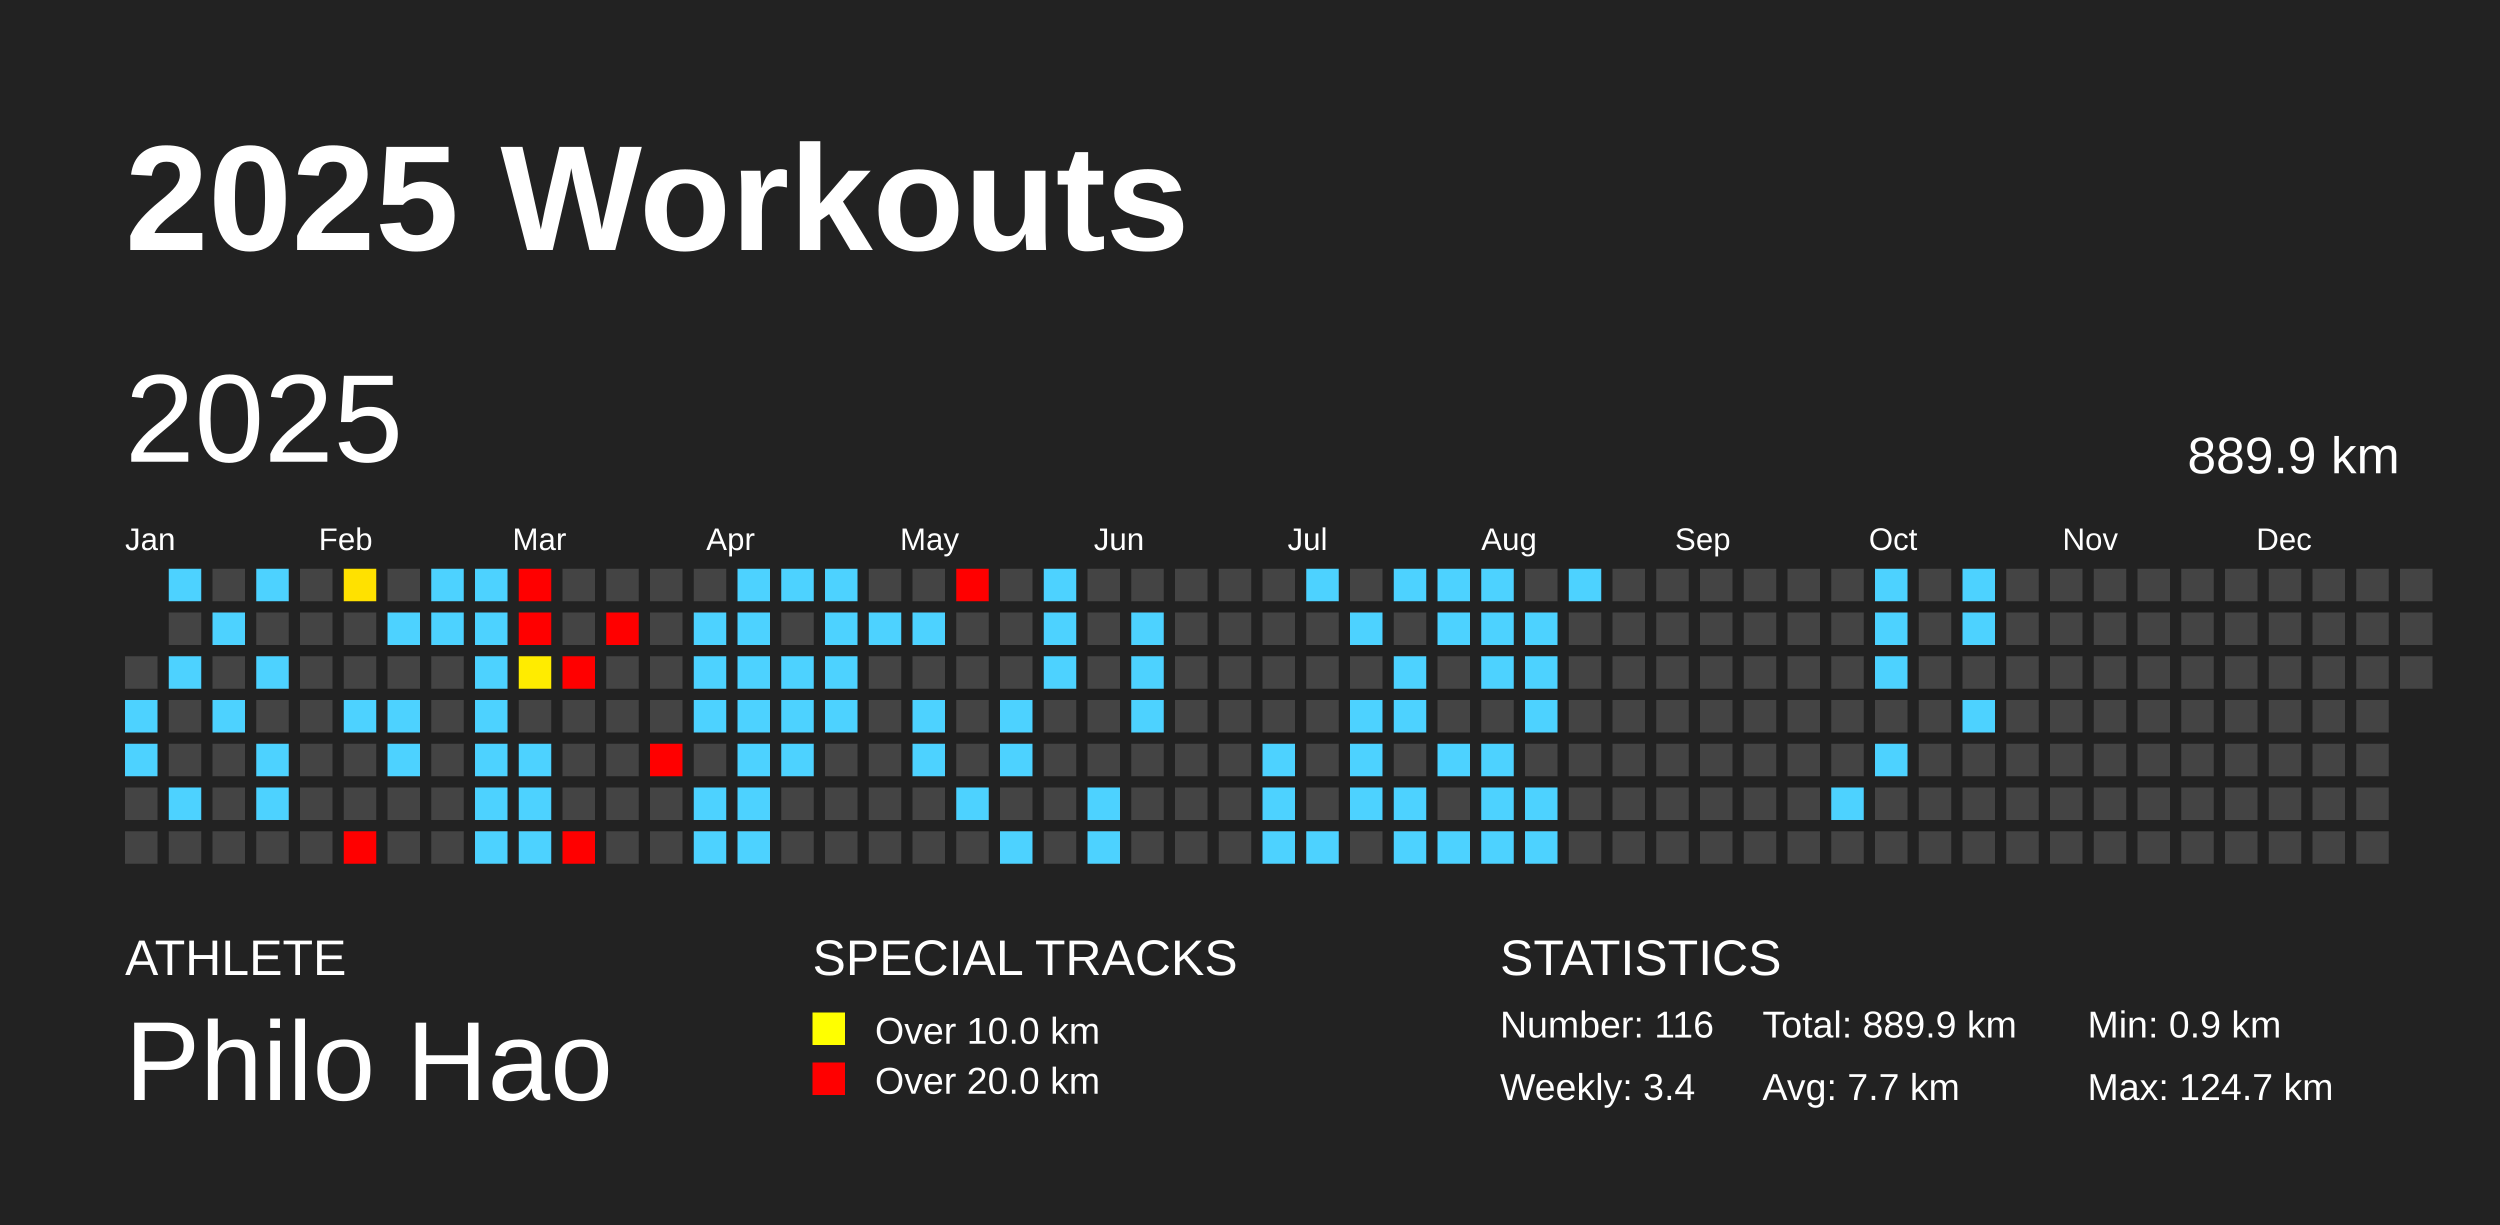
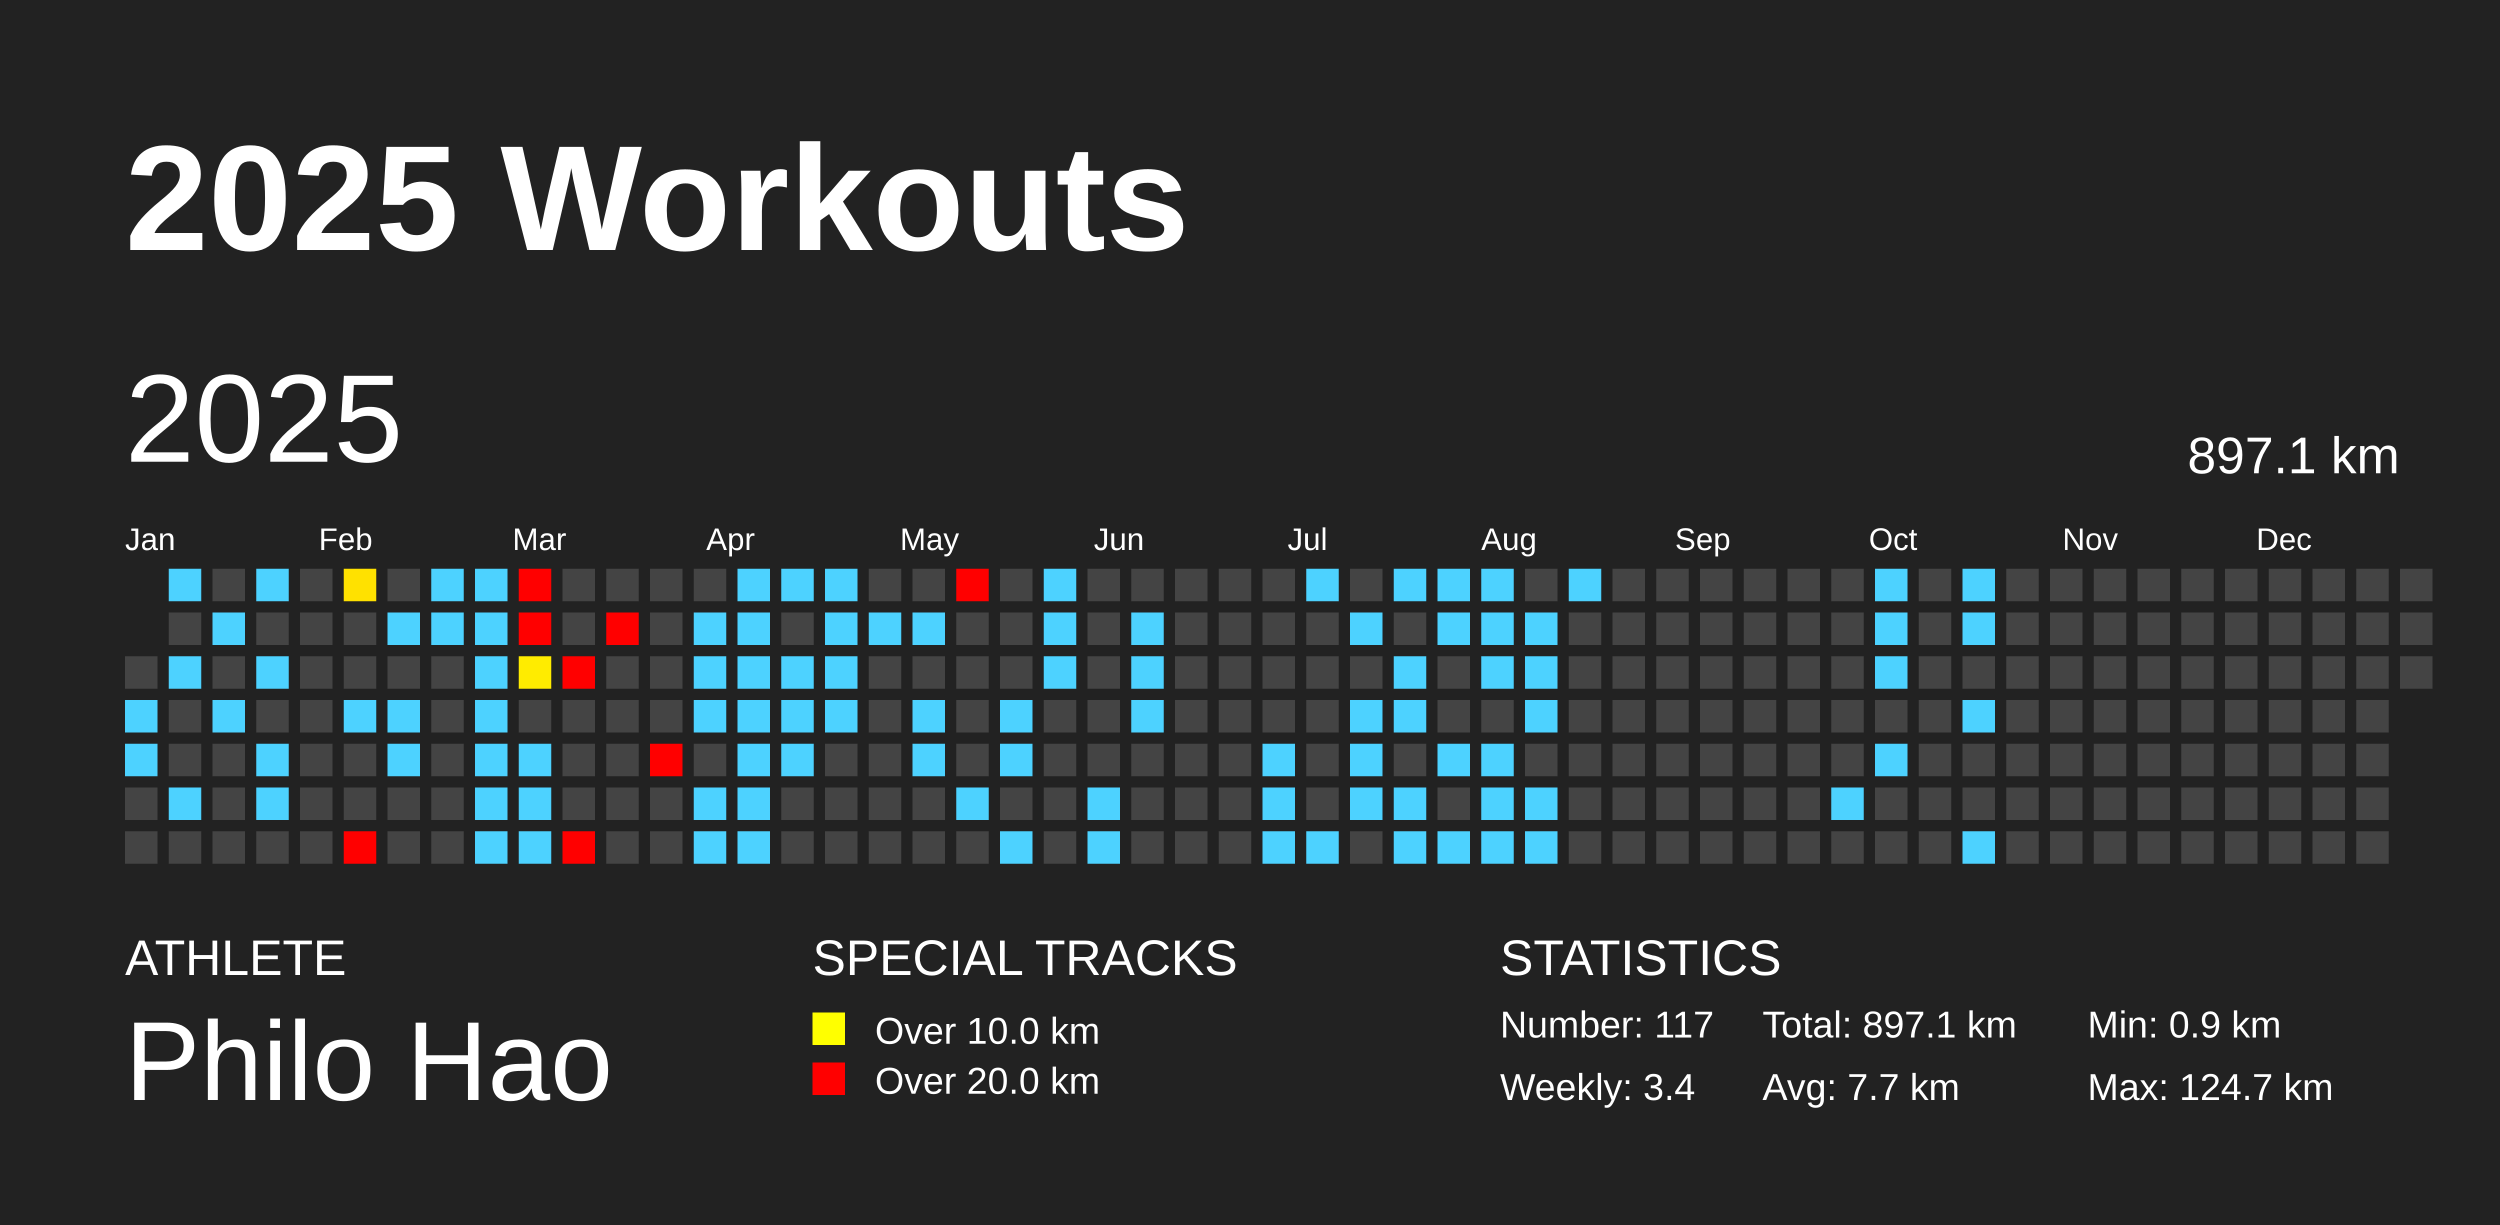
<svg xmlns="http://www.w3.org/2000/svg" baseProfile="full" height="98mm" version="1.1" viewBox="0,0,200,98" width="200mm">
  <defs />
  <rect fill="#222222" height="98" width="200" x="0" y="0" />
  <text fill="#FFFFFF" style="font-size:12px; font-family:Arial; font-weight:bold;" x="10" y="20">2025 Workouts</text>
  <text fill="#FFFFFF" style="font-size:4px; font-family:Arial" x="10" y="78">ATHLETE</text>
  <text fill="#FFFFFF" style="font-size:9px; font-family:Arial" x="10" y="88">Philo Hao</text>
  <text fill="#FFFFFF" style="font-size:4px; font-family:Arial" x="65" y="78">SPECIAL TRACKS</text>
  <rect fill="yellow" height="2.6" width="2.6" x="65" y="81" />
  <text fill="#FFFFFF" style="font-size:3px; font-family:Arial" x="70" y="83.5">Over 10.0 km</text>
  <rect fill="red" height="2.6" width="2.6" x="65" y="85" />
  <text fill="#FFFFFF" style="font-size:3px; font-family:Arial" x="70" y="87.5">Over 20.0 km</text>
  <text fill="#FFFFFF" style="font-size:4px; font-family:Arial" x="120" y="78">STATISTICS</text>
-   <text fill="#FFFFFF" style="font-size:3px; font-family:Arial" x="120" y="83">Number: 116</text>
+   <text fill="#FFFFFF" style="font-size:3px; font-family:Arial" x="120" y="83">Number: 117</text>
  <text fill="#FFFFFF" style="font-size:3px; font-family:Arial" x="120" y="88">Weekly: 3.4</text>
-   <text fill="#FFFFFF" style="font-size:3px; font-family:Arial" x="141" y="83">Total: 889.9 km</text>
+   <text fill="#FFFFFF" style="font-size:3px; font-family:Arial" x="141" y="83">Total: 897.1 km</text>
  <text fill="#FFFFFF" style="font-size:3px; font-family:Arial" x="141" y="88">Avg: 7.7 km</text>
  <text fill="#FFFFFF" style="font-size:3px; font-family:Arial" x="167" y="83">Min: 0.9 km</text>
  <text fill="#FFFFFF" style="font-size:3px; font-family:Arial" x="167" y="88">Max: 124.7 km</text>
  <text dominant-baseline="hanging" fill="#FFFFFF" style="font-size:10.0px; font-family:Arial;" x="10" y="30">2025</text>
-   <text dominant-baseline="hanging" fill="#FFFFFF" style="font-size:4.125px; font-family:Arial;" x="175" y="35">889.9 km</text>
+   <text dominant-baseline="hanging" fill="#FFFFFF" style="font-size:4.125px; font-family:Arial;" x="175" y="35">897.1 km</text>
  <text fill="#FFFFFF" style="font-size:2.5px; font-family:Arial" x="10.0" y="44">Jan</text>
  <text fill="#FFFFFF" style="font-size:2.5px; font-family:Arial" x="25.5" y="44">Feb</text>
  <text fill="#FFFFFF" style="font-size:2.5px; font-family:Arial" x="41.0" y="44">Mar</text>
  <text fill="#FFFFFF" style="font-size:2.5px; font-family:Arial" x="56.5" y="44">Apr</text>
  <text fill="#FFFFFF" style="font-size:2.5px; font-family:Arial" x="72.0" y="44">May</text>
  <text fill="#FFFFFF" style="font-size:2.5px; font-family:Arial" x="87.5" y="44">Jun</text>
  <text fill="#FFFFFF" style="font-size:2.5px; font-family:Arial" x="103.0" y="44">Jul</text>
  <text fill="#FFFFFF" style="font-size:2.5px; font-family:Arial" x="118.5" y="44">Aug</text>
  <text fill="#FFFFFF" style="font-size:2.5px; font-family:Arial" x="134.0" y="44">Sep</text>
  <text fill="#FFFFFF" style="font-size:2.5px; font-family:Arial" x="149.5" y="44">Oct</text>
  <text fill="#FFFFFF" style="font-size:2.5px; font-family:Arial" x="165.0" y="44">Nov</text>
  <text fill="#FFFFFF" style="font-size:2.5px; font-family:Arial" x="180.5" y="44">Dec</text>
  <rect fill="#444444" height="2.6" width="2.6" x="10.0" y="52.5" />
  <rect fill="#4dd2ff" height="2.6" width="2.6" x="10.0" y="56.0" />
  <rect fill="#4dd2ff" height="2.6" width="2.6" x="10.0" y="59.5" />
  <rect fill="#444444" height="2.6" width="2.6" x="10.0" y="63.0" />
  <rect fill="#444444" height="2.6" width="2.6" x="10.0" y="66.5" />
  <rect fill="#4dd2ff" height="2.6" width="2.6" x="13.5" y="45.5" />
  <rect fill="#444444" height="2.6" width="2.6" x="13.5" y="49.0" />
  <rect fill="#4dd2ff" height="2.6" width="2.6" x="13.5" y="52.5" />
  <rect fill="#444444" height="2.6" width="2.6" x="13.5" y="56.0" />
  <rect fill="#444444" height="2.6" width="2.6" x="13.5" y="59.5" />
  <rect fill="#4dd2ff" height="2.6" width="2.6" x="13.5" y="63.0" />
  <rect fill="#444444" height="2.6" width="2.6" x="13.5" y="66.5" />
  <rect fill="#444444" height="2.6" width="2.6" x="17.0" y="45.5" />
  <rect fill="#4dd2ff" height="2.6" width="2.6" x="17.0" y="49.0" />
  <rect fill="#444444" height="2.6" width="2.6" x="17.0" y="52.5" />
  <rect fill="#4dd2ff" height="2.6" width="2.6" x="17.0" y="56.0" />
  <rect fill="#444444" height="2.6" width="2.6" x="17.0" y="59.5" />
  <rect fill="#444444" height="2.6" width="2.6" x="17.0" y="63.0" />
  <rect fill="#444444" height="2.6" width="2.6" x="17.0" y="66.5" />
  <rect fill="#4dd2ff" height="2.6" width="2.6" x="20.5" y="45.5" />
  <rect fill="#444444" height="2.6" width="2.6" x="20.5" y="49.0" />
  <rect fill="#4dd2ff" height="2.6" width="2.6" x="20.5" y="52.5" />
  <rect fill="#444444" height="2.6" width="2.6" x="20.5" y="56.0" />
  <rect fill="#4dd2ff" height="2.6" width="2.6" x="20.5" y="59.5" />
  <rect fill="#4dd2ff" height="2.6" width="2.6" x="20.5" y="63.0" />
  <rect fill="#444444" height="2.6" width="2.6" x="20.5" y="66.5" />
  <rect fill="#444444" height="2.6" width="2.6" x="24.0" y="45.5" />
  <rect fill="#444444" height="2.6" width="2.6" x="24.0" y="49.0" />
  <rect fill="#444444" height="2.6" width="2.6" x="24.0" y="52.5" />
  <rect fill="#444444" height="2.6" width="2.6" x="24.0" y="56.0" />
  <rect fill="#444444" height="2.6" width="2.6" x="24.0" y="59.5" />
  <rect fill="#444444" height="2.6" width="2.6" x="24.0" y="63.0" />
  <rect fill="#444444" height="2.6" width="2.6" x="24.0" y="66.5" />
  <rect fill="#ffe100" height="2.6" width="2.6" x="27.5" y="45.5" />
  <rect fill="#444444" height="2.6" width="2.6" x="27.5" y="49.0" />
  <rect fill="#444444" height="2.6" width="2.6" x="27.5" y="52.5" />
  <rect fill="#4dd2ff" height="2.6" width="2.6" x="27.5" y="56.0" />
  <rect fill="#444444" height="2.6" width="2.6" x="27.5" y="59.5" />
  <rect fill="#444444" height="2.6" width="2.6" x="27.5" y="63.0" />
  <rect fill="red" height="2.6" width="2.6" x="27.5" y="66.5" />
  <rect fill="#444444" height="2.6" width="2.6" x="31.0" y="45.5" />
  <rect fill="#4dd2ff" height="2.6" width="2.6" x="31.0" y="49.0" />
  <rect fill="#444444" height="2.6" width="2.6" x="31.0" y="52.5" />
  <rect fill="#4dd2ff" height="2.6" width="2.6" x="31.0" y="56.0" />
  <rect fill="#4dd2ff" height="2.6" width="2.6" x="31.0" y="59.5" />
  <rect fill="#444444" height="2.6" width="2.6" x="31.0" y="63.0" />
  <rect fill="#444444" height="2.6" width="2.6" x="31.0" y="66.5" />
  <rect fill="#4dd2ff" height="2.6" width="2.6" x="34.5" y="45.5" />
  <rect fill="#4dd2ff" height="2.6" width="2.6" x="34.5" y="49.0" />
  <rect fill="#444444" height="2.6" width="2.6" x="34.5" y="52.5" />
  <rect fill="#444444" height="2.6" width="2.6" x="34.5" y="56.0" />
  <rect fill="#444444" height="2.6" width="2.6" x="34.5" y="59.5" />
  <rect fill="#444444" height="2.6" width="2.6" x="34.5" y="63.0" />
  <rect fill="#444444" height="2.6" width="2.6" x="34.5" y="66.5" />
  <rect fill="#4dd2ff" height="2.6" width="2.6" x="38.0" y="45.5" />
  <rect fill="#4dd2ff" height="2.6" width="2.6" x="38.0" y="49.0" />
  <rect fill="#4dd2ff" height="2.6" width="2.6" x="38.0" y="52.5" />
  <rect fill="#4dd2ff" height="2.6" width="2.6" x="38.0" y="56.0" />
  <rect fill="#4dd2ff" height="2.6" width="2.6" x="38.0" y="59.5" />
  <rect fill="#4dd2ff" height="2.6" width="2.6" x="38.0" y="63.0" />
  <rect fill="#4dd2ff" height="2.6" width="2.6" x="38.0" y="66.5" />
  <rect fill="red" height="2.6" width="2.6" x="41.5" y="45.5" />
  <rect fill="red" height="2.6" width="2.6" x="41.5" y="49.0" />
  <rect fill="#ffec00" height="2.6" width="2.6" x="41.5" y="52.5" />
  <rect fill="#444444" height="2.6" width="2.6" x="41.5" y="56.0" />
  <rect fill="#4dd2ff" height="2.6" width="2.6" x="41.5" y="59.5" />
  <rect fill="#4dd2ff" height="2.6" width="2.6" x="41.5" y="63.0" />
  <rect fill="#4dd2ff" height="2.6" width="2.6" x="41.5" y="66.5" />
  <rect fill="#444444" height="2.6" width="2.6" x="45.0" y="45.5" />
  <rect fill="#444444" height="2.6" width="2.6" x="45.0" y="49.0" />
  <rect fill="red" height="2.6" width="2.6" x="45.0" y="52.5" />
  <rect fill="#444444" height="2.6" width="2.6" x="45.0" y="56.0" />
  <rect fill="#444444" height="2.6" width="2.6" x="45.0" y="59.5" />
  <rect fill="#444444" height="2.6" width="2.6" x="45.0" y="63.0" />
  <rect fill="red" height="2.6" width="2.6" x="45.0" y="66.5" />
  <rect fill="#444444" height="2.6" width="2.6" x="48.5" y="45.5" />
  <rect fill="red" height="2.6" width="2.6" x="48.5" y="49.0" />
  <rect fill="#444444" height="2.6" width="2.6" x="48.5" y="52.5" />
  <rect fill="#444444" height="2.6" width="2.6" x="48.5" y="56.0" />
  <rect fill="#444444" height="2.6" width="2.6" x="48.5" y="59.5" />
  <rect fill="#444444" height="2.6" width="2.6" x="48.5" y="63.0" />
  <rect fill="#444444" height="2.6" width="2.6" x="48.5" y="66.5" />
  <rect fill="#444444" height="2.6" width="2.6" x="52.0" y="45.5" />
  <rect fill="#444444" height="2.6" width="2.6" x="52.0" y="49.0" />
  <rect fill="#444444" height="2.6" width="2.6" x="52.0" y="52.5" />
  <rect fill="#444444" height="2.6" width="2.6" x="52.0" y="56.0" />
  <rect fill="red" height="2.6" width="2.6" x="52.0" y="59.5" />
  <rect fill="#444444" height="2.6" width="2.6" x="52.0" y="63.0" />
  <rect fill="#444444" height="2.6" width="2.6" x="52.0" y="66.5" />
  <rect fill="#444444" height="2.6" width="2.6" x="55.5" y="45.5" />
  <rect fill="#4dd2ff" height="2.6" width="2.6" x="55.5" y="49.0" />
  <rect fill="#4dd2ff" height="2.6" width="2.6" x="55.5" y="52.5" />
  <rect fill="#4dd2ff" height="2.6" width="2.6" x="55.5" y="56.0" />
  <rect fill="#444444" height="2.6" width="2.6" x="55.5" y="59.5" />
  <rect fill="#4dd2ff" height="2.6" width="2.6" x="55.5" y="63.0" />
  <rect fill="#4dd2ff" height="2.6" width="2.6" x="55.5" y="66.5" />
  <rect fill="#4dd2ff" height="2.6" width="2.6" x="59.0" y="45.5" />
  <rect fill="#4dd2ff" height="2.6" width="2.6" x="59.0" y="49.0" />
  <rect fill="#4dd2ff" height="2.6" width="2.6" x="59.0" y="52.5" />
  <rect fill="#4dd2ff" height="2.6" width="2.6" x="59.0" y="56.0" />
  <rect fill="#4dd2ff" height="2.6" width="2.6" x="59.0" y="59.5" />
  <rect fill="#4dd2ff" height="2.6" width="2.6" x="59.0" y="63.0" />
  <rect fill="#4dd2ff" height="2.6" width="2.6" x="59.0" y="66.5" />
  <rect fill="#4dd2ff" height="2.6" width="2.6" x="62.5" y="45.5" />
  <rect fill="#444444" height="2.6" width="2.6" x="62.5" y="49.0" />
  <rect fill="#4dd2ff" height="2.6" width="2.6" x="62.5" y="52.5" />
  <rect fill="#4dd2ff" height="2.6" width="2.6" x="62.5" y="56.0" />
  <rect fill="#4dd2ff" height="2.6" width="2.6" x="62.5" y="59.5" />
  <rect fill="#444444" height="2.6" width="2.6" x="62.5" y="63.0" />
  <rect fill="#444444" height="2.6" width="2.6" x="62.5" y="66.5" />
  <rect fill="#4dd2ff" height="2.6" width="2.6" x="66.0" y="45.5" />
  <rect fill="#4dd2ff" height="2.6" width="2.6" x="66.0" y="49.0" />
  <rect fill="#4dd2ff" height="2.6" width="2.6" x="66.0" y="52.5" />
  <rect fill="#4dd2ff" height="2.6" width="2.6" x="66.0" y="56.0" />
  <rect fill="#444444" height="2.6" width="2.6" x="66.0" y="59.5" />
  <rect fill="#444444" height="2.6" width="2.6" x="66.0" y="63.0" />
  <rect fill="#444444" height="2.6" width="2.6" x="66.0" y="66.5" />
  <rect fill="#444444" height="2.6" width="2.6" x="69.5" y="45.5" />
  <rect fill="#4dd2ff" height="2.6" width="2.6" x="69.5" y="49.0" />
  <rect fill="#444444" height="2.6" width="2.6" x="69.5" y="52.5" />
  <rect fill="#444444" height="2.6" width="2.6" x="69.5" y="56.0" />
  <rect fill="#444444" height="2.6" width="2.6" x="69.5" y="59.5" />
  <rect fill="#444444" height="2.6" width="2.6" x="69.5" y="63.0" />
  <rect fill="#444444" height="2.6" width="2.6" x="69.5" y="66.5" />
  <rect fill="#444444" height="2.6" width="2.6" x="73.0" y="45.5" />
  <rect fill="#4dd2ff" height="2.6" width="2.6" x="73.0" y="49.0" />
  <rect fill="#444444" height="2.6" width="2.6" x="73.0" y="52.5" />
  <rect fill="#4dd2ff" height="2.6" width="2.6" x="73.0" y="56.0" />
  <rect fill="#4dd2ff" height="2.6" width="2.6" x="73.0" y="59.5" />
  <rect fill="#444444" height="2.6" width="2.6" x="73.0" y="63.0" />
  <rect fill="#444444" height="2.6" width="2.6" x="73.0" y="66.5" />
  <rect fill="red" height="2.6" width="2.6" x="76.5" y="45.5" />
  <rect fill="#444444" height="2.6" width="2.6" x="76.5" y="49.0" />
  <rect fill="#444444" height="2.6" width="2.6" x="76.5" y="52.5" />
  <rect fill="#444444" height="2.6" width="2.6" x="76.5" y="56.0" />
  <rect fill="#444444" height="2.6" width="2.6" x="76.5" y="59.5" />
  <rect fill="#4dd2ff" height="2.6" width="2.6" x="76.5" y="63.0" />
  <rect fill="#444444" height="2.6" width="2.6" x="76.5" y="66.5" />
  <rect fill="#444444" height="2.6" width="2.6" x="80.0" y="45.5" />
  <rect fill="#444444" height="2.6" width="2.6" x="80.0" y="49.0" />
  <rect fill="#444444" height="2.6" width="2.6" x="80.0" y="52.5" />
  <rect fill="#4dd2ff" height="2.6" width="2.6" x="80.0" y="56.0" />
  <rect fill="#4dd2ff" height="2.6" width="2.6" x="80.0" y="59.5" />
  <rect fill="#444444" height="2.6" width="2.6" x="80.0" y="63.0" />
  <rect fill="#4dd2ff" height="2.6" width="2.6" x="80.0" y="66.5" />
  <rect fill="#4dd2ff" height="2.6" width="2.6" x="83.5" y="45.5" />
  <rect fill="#4dd2ff" height="2.6" width="2.6" x="83.5" y="49.0" />
  <rect fill="#4dd2ff" height="2.6" width="2.6" x="83.5" y="52.5" />
  <rect fill="#444444" height="2.6" width="2.6" x="83.5" y="56.0" />
  <rect fill="#444444" height="2.6" width="2.6" x="83.5" y="59.5" />
  <rect fill="#444444" height="2.6" width="2.6" x="83.5" y="63.0" />
  <rect fill="#444444" height="2.6" width="2.6" x="83.5" y="66.5" />
  <rect fill="#444444" height="2.6" width="2.6" x="87.0" y="45.5" />
  <rect fill="#444444" height="2.6" width="2.6" x="87.0" y="49.0" />
  <rect fill="#444444" height="2.6" width="2.6" x="87.0" y="52.5" />
  <rect fill="#444444" height="2.6" width="2.6" x="87.0" y="56.0" />
  <rect fill="#444444" height="2.6" width="2.6" x="87.0" y="59.5" />
  <rect fill="#4dd2ff" height="2.6" width="2.6" x="87.0" y="63.0" />
  <rect fill="#4dd2ff" height="2.6" width="2.6" x="87.0" y="66.5" />
  <rect fill="#444444" height="2.6" width="2.6" x="90.5" y="45.5" />
  <rect fill="#4dd2ff" height="2.6" width="2.6" x="90.5" y="49.0" />
  <rect fill="#4dd2ff" height="2.6" width="2.6" x="90.5" y="52.5" />
  <rect fill="#4dd2ff" height="2.6" width="2.6" x="90.5" y="56.0" />
  <rect fill="#444444" height="2.6" width="2.6" x="90.5" y="59.5" />
  <rect fill="#444444" height="2.6" width="2.6" x="90.5" y="63.0" />
  <rect fill="#444444" height="2.6" width="2.6" x="90.5" y="66.5" />
  <rect fill="#444444" height="2.6" width="2.6" x="94.0" y="45.5" />
  <rect fill="#444444" height="2.6" width="2.6" x="94.0" y="49.0" />
  <rect fill="#444444" height="2.6" width="2.6" x="94.0" y="52.5" />
  <rect fill="#444444" height="2.6" width="2.6" x="94.0" y="56.0" />
  <rect fill="#444444" height="2.6" width="2.6" x="94.0" y="59.5" />
  <rect fill="#444444" height="2.6" width="2.6" x="94.0" y="63.0" />
  <rect fill="#444444" height="2.6" width="2.6" x="94.0" y="66.5" />
  <rect fill="#444444" height="2.6" width="2.6" x="97.5" y="45.5" />
  <rect fill="#444444" height="2.6" width="2.6" x="97.5" y="49.0" />
  <rect fill="#444444" height="2.6" width="2.6" x="97.5" y="52.5" />
  <rect fill="#444444" height="2.6" width="2.6" x="97.5" y="56.0" />
  <rect fill="#444444" height="2.6" width="2.6" x="97.5" y="59.5" />
  <rect fill="#444444" height="2.6" width="2.6" x="97.5" y="63.0" />
  <rect fill="#444444" height="2.6" width="2.6" x="97.5" y="66.5" />
  <rect fill="#444444" height="2.6" width="2.6" x="101.0" y="45.5" />
  <rect fill="#444444" height="2.6" width="2.6" x="101.0" y="49.0" />
  <rect fill="#444444" height="2.6" width="2.6" x="101.0" y="52.5" />
  <rect fill="#444444" height="2.6" width="2.6" x="101.0" y="56.0" />
  <rect fill="#4dd2ff" height="2.6" width="2.6" x="101.0" y="59.5" />
  <rect fill="#4dd2ff" height="2.6" width="2.6" x="101.0" y="63.0" />
  <rect fill="#4dd2ff" height="2.6" width="2.6" x="101.0" y="66.5" />
  <rect fill="#4dd2ff" height="2.6" width="2.6" x="104.5" y="45.5" />
  <rect fill="#444444" height="2.6" width="2.6" x="104.5" y="49.0" />
  <rect fill="#444444" height="2.6" width="2.6" x="104.5" y="52.5" />
  <rect fill="#444444" height="2.6" width="2.6" x="104.5" y="56.0" />
  <rect fill="#444444" height="2.6" width="2.6" x="104.5" y="59.5" />
  <rect fill="#444444" height="2.6" width="2.6" x="104.5" y="63.0" />
  <rect fill="#4dd2ff" height="2.6" width="2.6" x="104.5" y="66.5" />
  <rect fill="#444444" height="2.6" width="2.6" x="108.0" y="45.5" />
  <rect fill="#4dd2ff" height="2.6" width="2.6" x="108.0" y="49.0" />
  <rect fill="#444444" height="2.6" width="2.6" x="108.0" y="52.5" />
  <rect fill="#4dd2ff" height="2.6" width="2.6" x="108.0" y="56.0" />
  <rect fill="#4dd2ff" height="2.6" width="2.6" x="108.0" y="59.5" />
  <rect fill="#4dd2ff" height="2.6" width="2.6" x="108.0" y="63.0" />
  <rect fill="#444444" height="2.6" width="2.6" x="108.0" y="66.5" />
  <rect fill="#4dd2ff" height="2.6" width="2.6" x="111.5" y="45.5" />
  <rect fill="#444444" height="2.6" width="2.6" x="111.5" y="49.0" />
  <rect fill="#4dd2ff" height="2.6" width="2.6" x="111.5" y="52.5" />
  <rect fill="#4dd2ff" height="2.6" width="2.6" x="111.5" y="56.0" />
  <rect fill="#444444" height="2.6" width="2.6" x="111.5" y="59.5" />
  <rect fill="#4dd2ff" height="2.6" width="2.6" x="111.5" y="63.0" />
  <rect fill="#4dd2ff" height="2.6" width="2.6" x="111.5" y="66.5" />
  <rect fill="#4dd2ff" height="2.6" width="2.6" x="115.0" y="45.5" />
  <rect fill="#4dd2ff" height="2.6" width="2.6" x="115.0" y="49.0" />
  <rect fill="#444444" height="2.6" width="2.6" x="115.0" y="52.5" />
  <rect fill="#444444" height="2.6" width="2.6" x="115.0" y="56.0" />
  <rect fill="#4dd2ff" height="2.6" width="2.6" x="115.0" y="59.5" />
  <rect fill="#444444" height="2.6" width="2.6" x="115.0" y="63.0" />
  <rect fill="#4dd2ff" height="2.6" width="2.6" x="115.0" y="66.5" />
  <rect fill="#4dd2ff" height="2.6" width="2.6" x="118.5" y="45.5" />
  <rect fill="#4dd2ff" height="2.6" width="2.6" x="118.5" y="49.0" />
  <rect fill="#4dd2ff" height="2.6" width="2.6" x="118.5" y="52.5" />
  <rect fill="#444444" height="2.6" width="2.6" x="118.5" y="56.0" />
  <rect fill="#4dd2ff" height="2.6" width="2.6" x="118.5" y="59.5" />
  <rect fill="#4dd2ff" height="2.6" width="2.6" x="118.5" y="63.0" />
  <rect fill="#4dd2ff" height="2.6" width="2.6" x="118.5" y="66.5" />
  <rect fill="#444444" height="2.6" width="2.6" x="122.0" y="45.5" />
  <rect fill="#4dd2ff" height="2.6" width="2.6" x="122.0" y="49.0" />
  <rect fill="#4dd2ff" height="2.6" width="2.6" x="122.0" y="52.5" />
  <rect fill="#4dd2ff" height="2.6" width="2.6" x="122.0" y="56.0" />
  <rect fill="#444444" height="2.6" width="2.6" x="122.0" y="59.5" />
  <rect fill="#4dd2ff" height="2.6" width="2.6" x="122.0" y="63.0" />
  <rect fill="#4dd2ff" height="2.6" width="2.6" x="122.0" y="66.5" />
  <rect fill="#4dd2ff" height="2.6" width="2.6" x="125.5" y="45.5" />
  <rect fill="#444444" height="2.6" width="2.6" x="125.5" y="49.0" />
  <rect fill="#444444" height="2.6" width="2.6" x="125.5" y="52.5" />
  <rect fill="#444444" height="2.6" width="2.6" x="125.5" y="56.0" />
  <rect fill="#444444" height="2.6" width="2.6" x="125.5" y="59.5" />
  <rect fill="#444444" height="2.6" width="2.6" x="125.5" y="63.0" />
  <rect fill="#444444" height="2.6" width="2.6" x="125.5" y="66.5" />
  <rect fill="#444444" height="2.6" width="2.6" x="129.0" y="45.5" />
  <rect fill="#444444" height="2.6" width="2.6" x="129.0" y="49.0" />
  <rect fill="#444444" height="2.6" width="2.6" x="129.0" y="52.5" />
  <rect fill="#444444" height="2.6" width="2.6" x="129.0" y="56.0" />
  <rect fill="#444444" height="2.6" width="2.6" x="129.0" y="59.5" />
  <rect fill="#444444" height="2.6" width="2.6" x="129.0" y="63.0" />
  <rect fill="#444444" height="2.6" width="2.6" x="129.0" y="66.5" />
  <rect fill="#444444" height="2.6" width="2.6" x="132.5" y="45.5" />
  <rect fill="#444444" height="2.6" width="2.6" x="132.5" y="49.0" />
  <rect fill="#444444" height="2.6" width="2.6" x="132.5" y="52.5" />
  <rect fill="#444444" height="2.6" width="2.6" x="132.5" y="56.0" />
  <rect fill="#444444" height="2.6" width="2.6" x="132.5" y="59.5" />
  <rect fill="#444444" height="2.6" width="2.6" x="132.5" y="63.0" />
  <rect fill="#444444" height="2.6" width="2.6" x="132.5" y="66.5" />
  <rect fill="#444444" height="2.6" width="2.6" x="136.0" y="45.5" />
  <rect fill="#444444" height="2.6" width="2.6" x="136.0" y="49.0" />
  <rect fill="#444444" height="2.6" width="2.6" x="136.0" y="52.5" />
  <rect fill="#444444" height="2.6" width="2.6" x="136.0" y="56.0" />
  <rect fill="#444444" height="2.6" width="2.6" x="136.0" y="59.5" />
  <rect fill="#444444" height="2.6" width="2.6" x="136.0" y="63.0" />
  <rect fill="#444444" height="2.6" width="2.6" x="136.0" y="66.5" />
  <rect fill="#444444" height="2.6" width="2.6" x="139.5" y="45.5" />
  <rect fill="#444444" height="2.6" width="2.6" x="139.5" y="49.0" />
  <rect fill="#444444" height="2.6" width="2.6" x="139.5" y="52.5" />
  <rect fill="#444444" height="2.6" width="2.6" x="139.5" y="56.0" />
  <rect fill="#444444" height="2.6" width="2.6" x="139.5" y="59.5" />
  <rect fill="#444444" height="2.6" width="2.6" x="139.5" y="63.0" />
  <rect fill="#444444" height="2.6" width="2.6" x="139.5" y="66.5" />
  <rect fill="#444444" height="2.6" width="2.6" x="143.0" y="45.5" />
  <rect fill="#444444" height="2.6" width="2.6" x="143.0" y="49.0" />
  <rect fill="#444444" height="2.6" width="2.6" x="143.0" y="52.5" />
  <rect fill="#444444" height="2.6" width="2.6" x="143.0" y="56.0" />
  <rect fill="#444444" height="2.6" width="2.6" x="143.0" y="59.5" />
  <rect fill="#444444" height="2.6" width="2.6" x="143.0" y="63.0" />
  <rect fill="#444444" height="2.6" width="2.6" x="143.0" y="66.5" />
  <rect fill="#444444" height="2.6" width="2.6" x="146.5" y="45.5" />
  <rect fill="#444444" height="2.6" width="2.6" x="146.5" y="49.0" />
  <rect fill="#444444" height="2.6" width="2.6" x="146.5" y="52.5" />
  <rect fill="#444444" height="2.6" width="2.6" x="146.5" y="56.0" />
  <rect fill="#444444" height="2.6" width="2.6" x="146.5" y="59.5" />
  <rect fill="#4dd2ff" height="2.6" width="2.6" x="146.5" y="63.0" />
  <rect fill="#444444" height="2.6" width="2.6" x="146.5" y="66.5" />
  <rect fill="#4dd2ff" height="2.6" width="2.6" x="150.0" y="45.5" />
  <rect fill="#4dd2ff" height="2.6" width="2.6" x="150.0" y="49.0" />
  <rect fill="#4dd2ff" height="2.6" width="2.6" x="150.0" y="52.5" />
  <rect fill="#444444" height="2.6" width="2.6" x="150.0" y="56.0" />
  <rect fill="#4dd2ff" height="2.6" width="2.6" x="150.0" y="59.5" />
  <rect fill="#444444" height="2.6" width="2.6" x="150.0" y="63.0" />
  <rect fill="#444444" height="2.6" width="2.6" x="150.0" y="66.5" />
  <rect fill="#444444" height="2.6" width="2.6" x="153.5" y="45.5" />
  <rect fill="#444444" height="2.6" width="2.6" x="153.5" y="49.0" />
  <rect fill="#444444" height="2.6" width="2.6" x="153.5" y="52.5" />
  <rect fill="#444444" height="2.6" width="2.6" x="153.5" y="56.0" />
  <rect fill="#444444" height="2.6" width="2.6" x="153.5" y="59.5" />
  <rect fill="#444444" height="2.6" width="2.6" x="153.5" y="63.0" />
  <rect fill="#444444" height="2.6" width="2.6" x="153.5" y="66.5" />
  <rect fill="#4dd2ff" height="2.6" width="2.6" x="157.0" y="45.5" />
  <rect fill="#4dd2ff" height="2.6" width="2.6" x="157.0" y="49.0" />
  <rect fill="#444444" height="2.6" width="2.6" x="157.0" y="52.5" />
  <rect fill="#4dd2ff" height="2.6" width="2.6" x="157.0" y="56.0" />
  <rect fill="#444444" height="2.6" width="2.6" x="157.0" y="59.5" />
  <rect fill="#444444" height="2.6" width="2.6" x="157.0" y="63.0" />
-   <rect fill="#444444" height="2.6" width="2.6" x="157.0" y="66.5" />
+   <rect fill="#4dd2ff" height="2.6" width="2.6" x="157.0" y="66.5" />
  <rect fill="#444444" height="2.6" width="2.6" x="160.5" y="45.5" />
  <rect fill="#444444" height="2.6" width="2.6" x="160.5" y="49.0" />
  <rect fill="#444444" height="2.6" width="2.6" x="160.5" y="52.5" />
  <rect fill="#444444" height="2.6" width="2.6" x="160.5" y="56.0" />
  <rect fill="#444444" height="2.6" width="2.6" x="160.5" y="59.5" />
  <rect fill="#444444" height="2.6" width="2.6" x="160.5" y="63.0" />
  <rect fill="#444444" height="2.6" width="2.6" x="160.5" y="66.5" />
  <rect fill="#444444" height="2.6" width="2.6" x="164.0" y="45.5" />
  <rect fill="#444444" height="2.6" width="2.6" x="164.0" y="49.0" />
  <rect fill="#444444" height="2.6" width="2.6" x="164.0" y="52.5" />
  <rect fill="#444444" height="2.6" width="2.6" x="164.0" y="56.0" />
  <rect fill="#444444" height="2.6" width="2.6" x="164.0" y="59.5" />
  <rect fill="#444444" height="2.6" width="2.6" x="164.0" y="63.0" />
  <rect fill="#444444" height="2.6" width="2.6" x="164.0" y="66.5" />
  <rect fill="#444444" height="2.6" width="2.6" x="167.5" y="45.5" />
  <rect fill="#444444" height="2.6" width="2.6" x="167.5" y="49.0" />
  <rect fill="#444444" height="2.6" width="2.6" x="167.5" y="52.5" />
  <rect fill="#444444" height="2.6" width="2.6" x="167.5" y="56.0" />
  <rect fill="#444444" height="2.6" width="2.6" x="167.5" y="59.5" />
  <rect fill="#444444" height="2.6" width="2.6" x="167.5" y="63.0" />
  <rect fill="#444444" height="2.6" width="2.6" x="167.5" y="66.5" />
  <rect fill="#444444" height="2.6" width="2.6" x="171.0" y="45.5" />
  <rect fill="#444444" height="2.6" width="2.6" x="171.0" y="49.0" />
  <rect fill="#444444" height="2.6" width="2.6" x="171.0" y="52.5" />
  <rect fill="#444444" height="2.6" width="2.6" x="171.0" y="56.0" />
  <rect fill="#444444" height="2.6" width="2.6" x="171.0" y="59.5" />
  <rect fill="#444444" height="2.6" width="2.6" x="171.0" y="63.0" />
  <rect fill="#444444" height="2.6" width="2.6" x="171.0" y="66.5" />
  <rect fill="#444444" height="2.6" width="2.6" x="174.5" y="45.5" />
  <rect fill="#444444" height="2.6" width="2.6" x="174.5" y="49.0" />
  <rect fill="#444444" height="2.6" width="2.6" x="174.5" y="52.5" />
  <rect fill="#444444" height="2.6" width="2.6" x="174.5" y="56.0" />
  <rect fill="#444444" height="2.6" width="2.6" x="174.5" y="59.5" />
  <rect fill="#444444" height="2.6" width="2.6" x="174.5" y="63.0" />
  <rect fill="#444444" height="2.6" width="2.6" x="174.5" y="66.5" />
  <rect fill="#444444" height="2.6" width="2.6" x="178.0" y="45.5" />
  <rect fill="#444444" height="2.6" width="2.6" x="178.0" y="49.0" />
  <rect fill="#444444" height="2.6" width="2.6" x="178.0" y="52.5" />
  <rect fill="#444444" height="2.6" width="2.6" x="178.0" y="56.0" />
  <rect fill="#444444" height="2.6" width="2.6" x="178.0" y="59.5" />
  <rect fill="#444444" height="2.6" width="2.6" x="178.0" y="63.0" />
  <rect fill="#444444" height="2.6" width="2.6" x="178.0" y="66.5" />
  <rect fill="#444444" height="2.6" width="2.6" x="181.5" y="45.5" />
  <rect fill="#444444" height="2.6" width="2.6" x="181.5" y="49.0" />
  <rect fill="#444444" height="2.6" width="2.6" x="181.5" y="52.5" />
  <rect fill="#444444" height="2.6" width="2.6" x="181.5" y="56.0" />
  <rect fill="#444444" height="2.6" width="2.6" x="181.5" y="59.5" />
  <rect fill="#444444" height="2.6" width="2.6" x="181.5" y="63.0" />
  <rect fill="#444444" height="2.6" width="2.6" x="181.5" y="66.5" />
  <rect fill="#444444" height="2.6" width="2.6" x="185.0" y="45.5" />
  <rect fill="#444444" height="2.6" width="2.6" x="185.0" y="49.0" />
  <rect fill="#444444" height="2.6" width="2.6" x="185.0" y="52.5" />
  <rect fill="#444444" height="2.6" width="2.6" x="185.0" y="56.0" />
  <rect fill="#444444" height="2.6" width="2.6" x="185.0" y="59.5" />
  <rect fill="#444444" height="2.6" width="2.6" x="185.0" y="63.0" />
  <rect fill="#444444" height="2.6" width="2.6" x="185.0" y="66.5" />
  <rect fill="#444444" height="2.6" width="2.6" x="188.5" y="45.5" />
  <rect fill="#444444" height="2.6" width="2.6" x="188.5" y="49.0" />
  <rect fill="#444444" height="2.6" width="2.6" x="188.5" y="52.5" />
  <rect fill="#444444" height="2.6" width="2.6" x="188.5" y="56.0" />
  <rect fill="#444444" height="2.6" width="2.6" x="188.5" y="59.5" />
  <rect fill="#444444" height="2.6" width="2.6" x="188.5" y="63.0" />
  <rect fill="#444444" height="2.6" width="2.6" x="188.5" y="66.5" />
  <rect fill="#444444" height="2.6" width="2.6" x="192.0" y="45.5" />
  <rect fill="#444444" height="2.6" width="2.6" x="192.0" y="49.0" />
  <rect fill="#444444" height="2.6" width="2.6" x="192.0" y="52.5" />
</svg>
